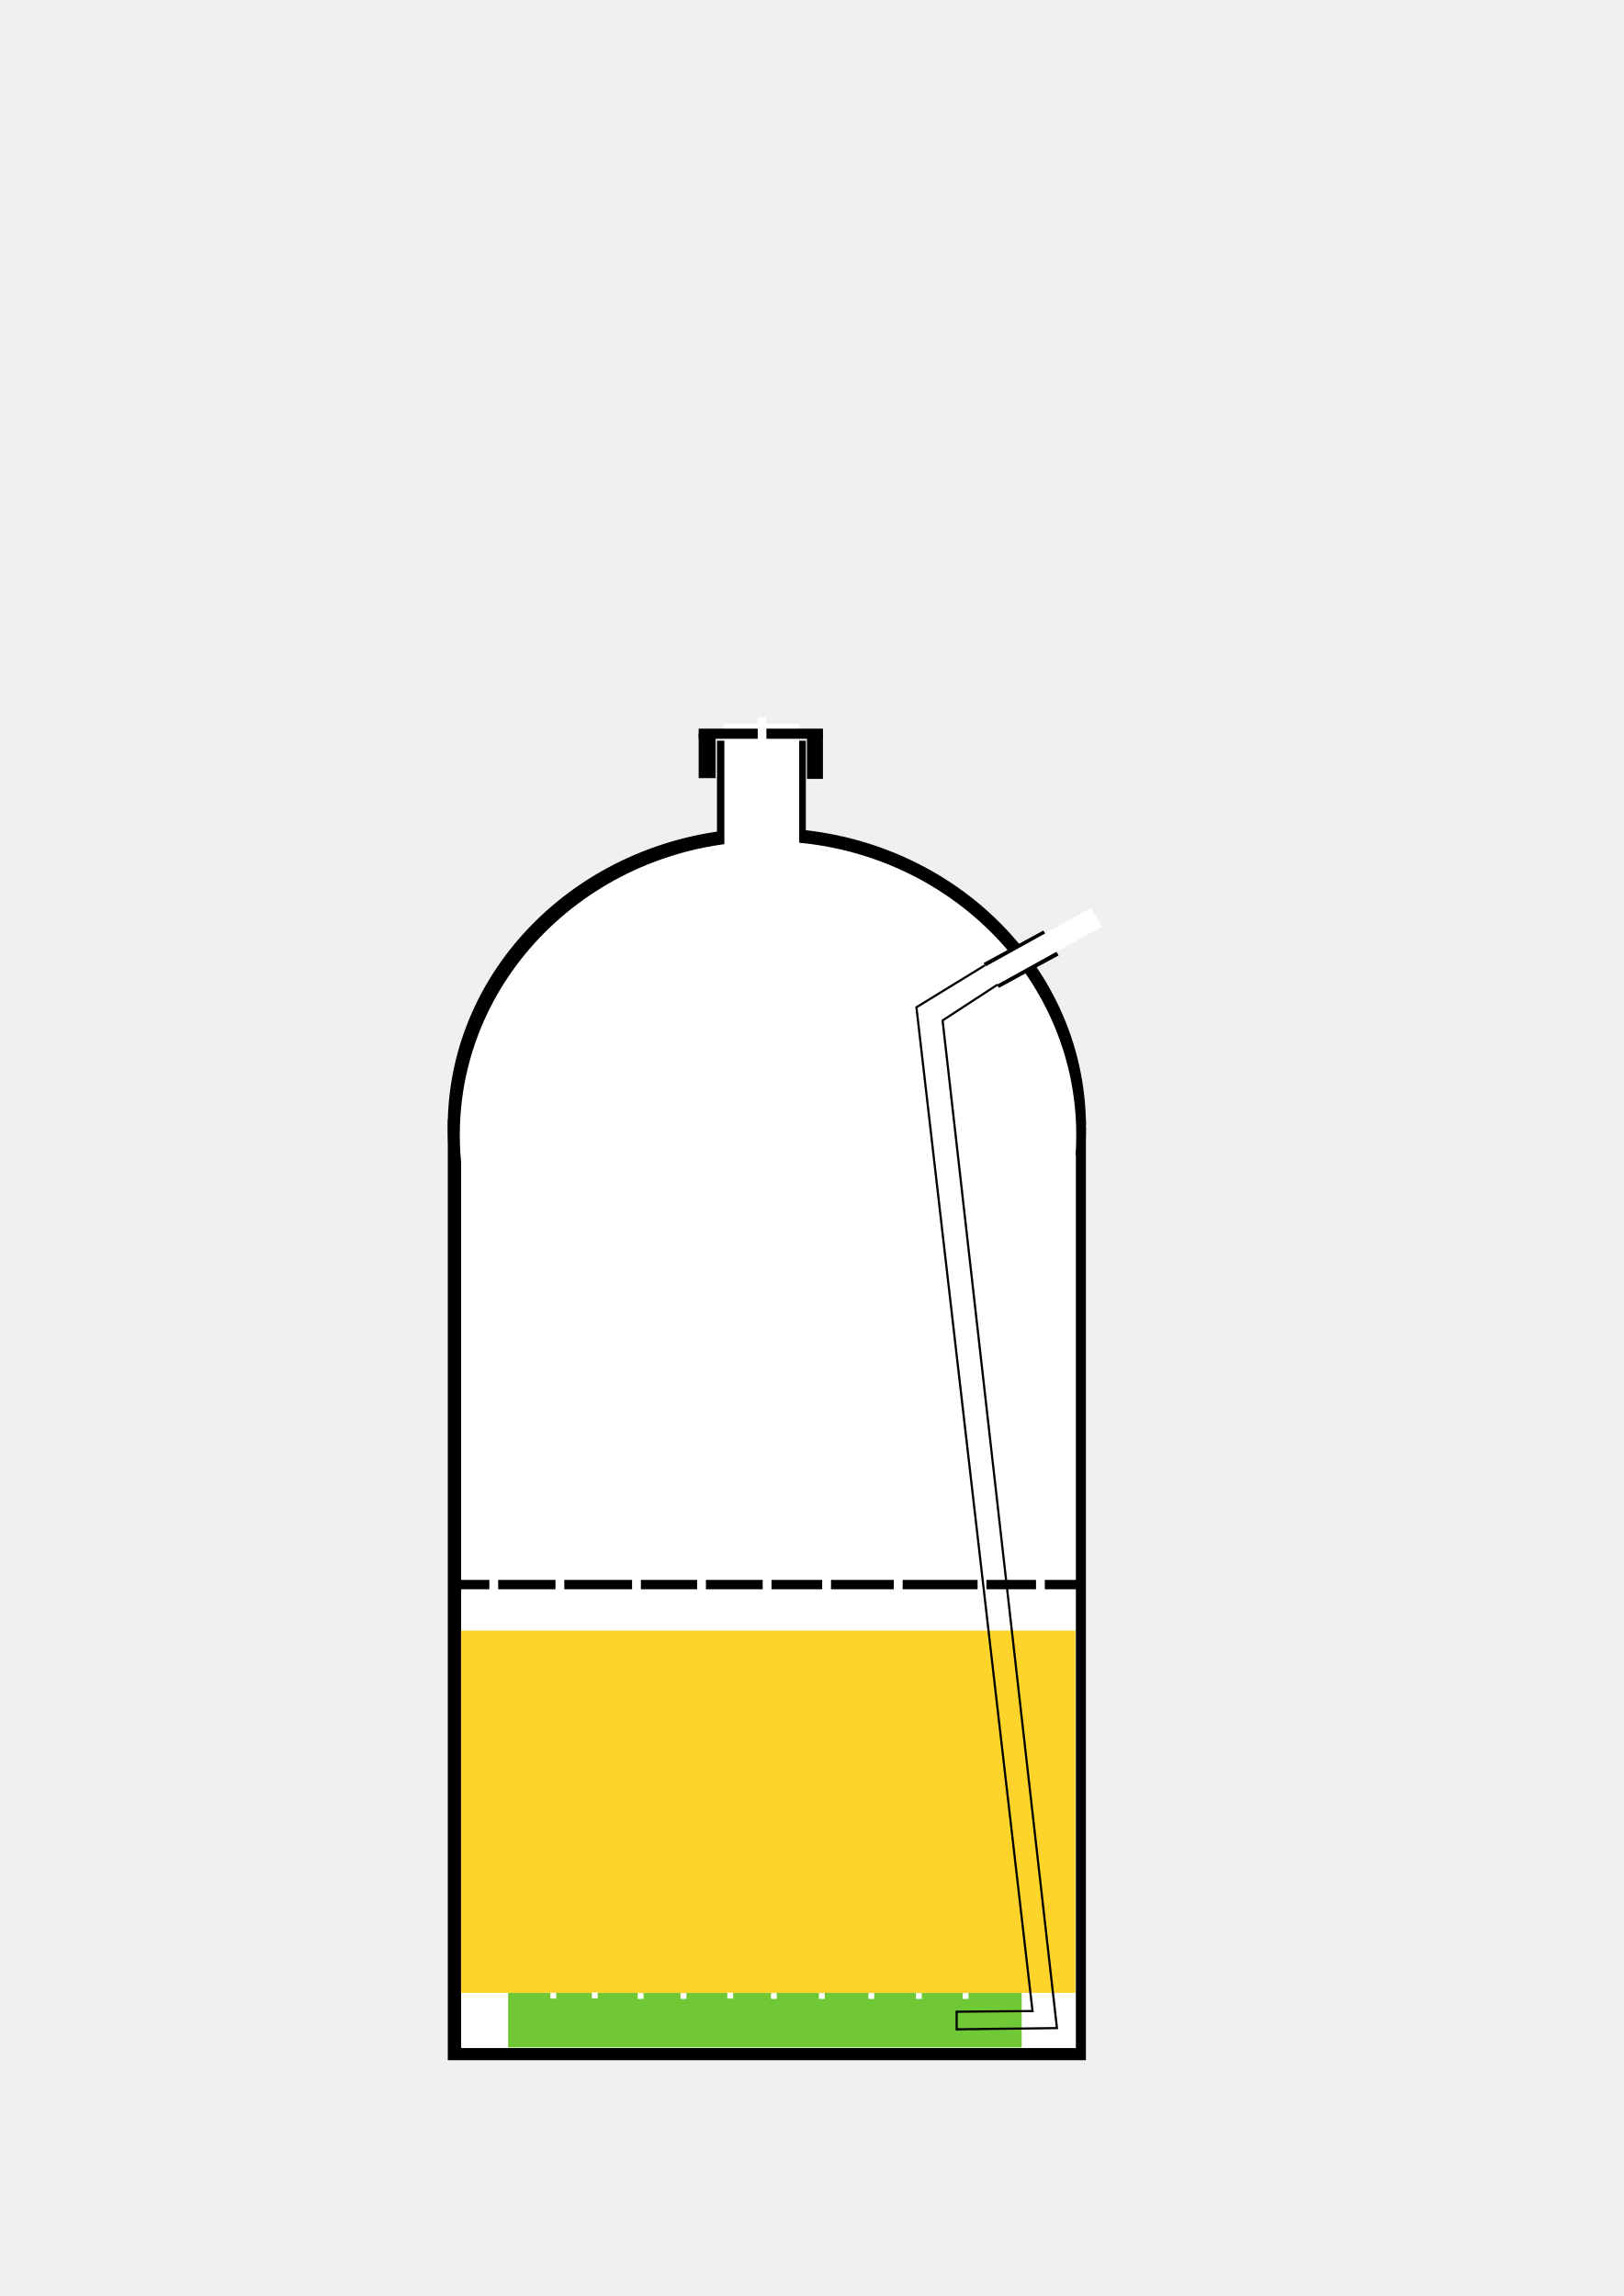
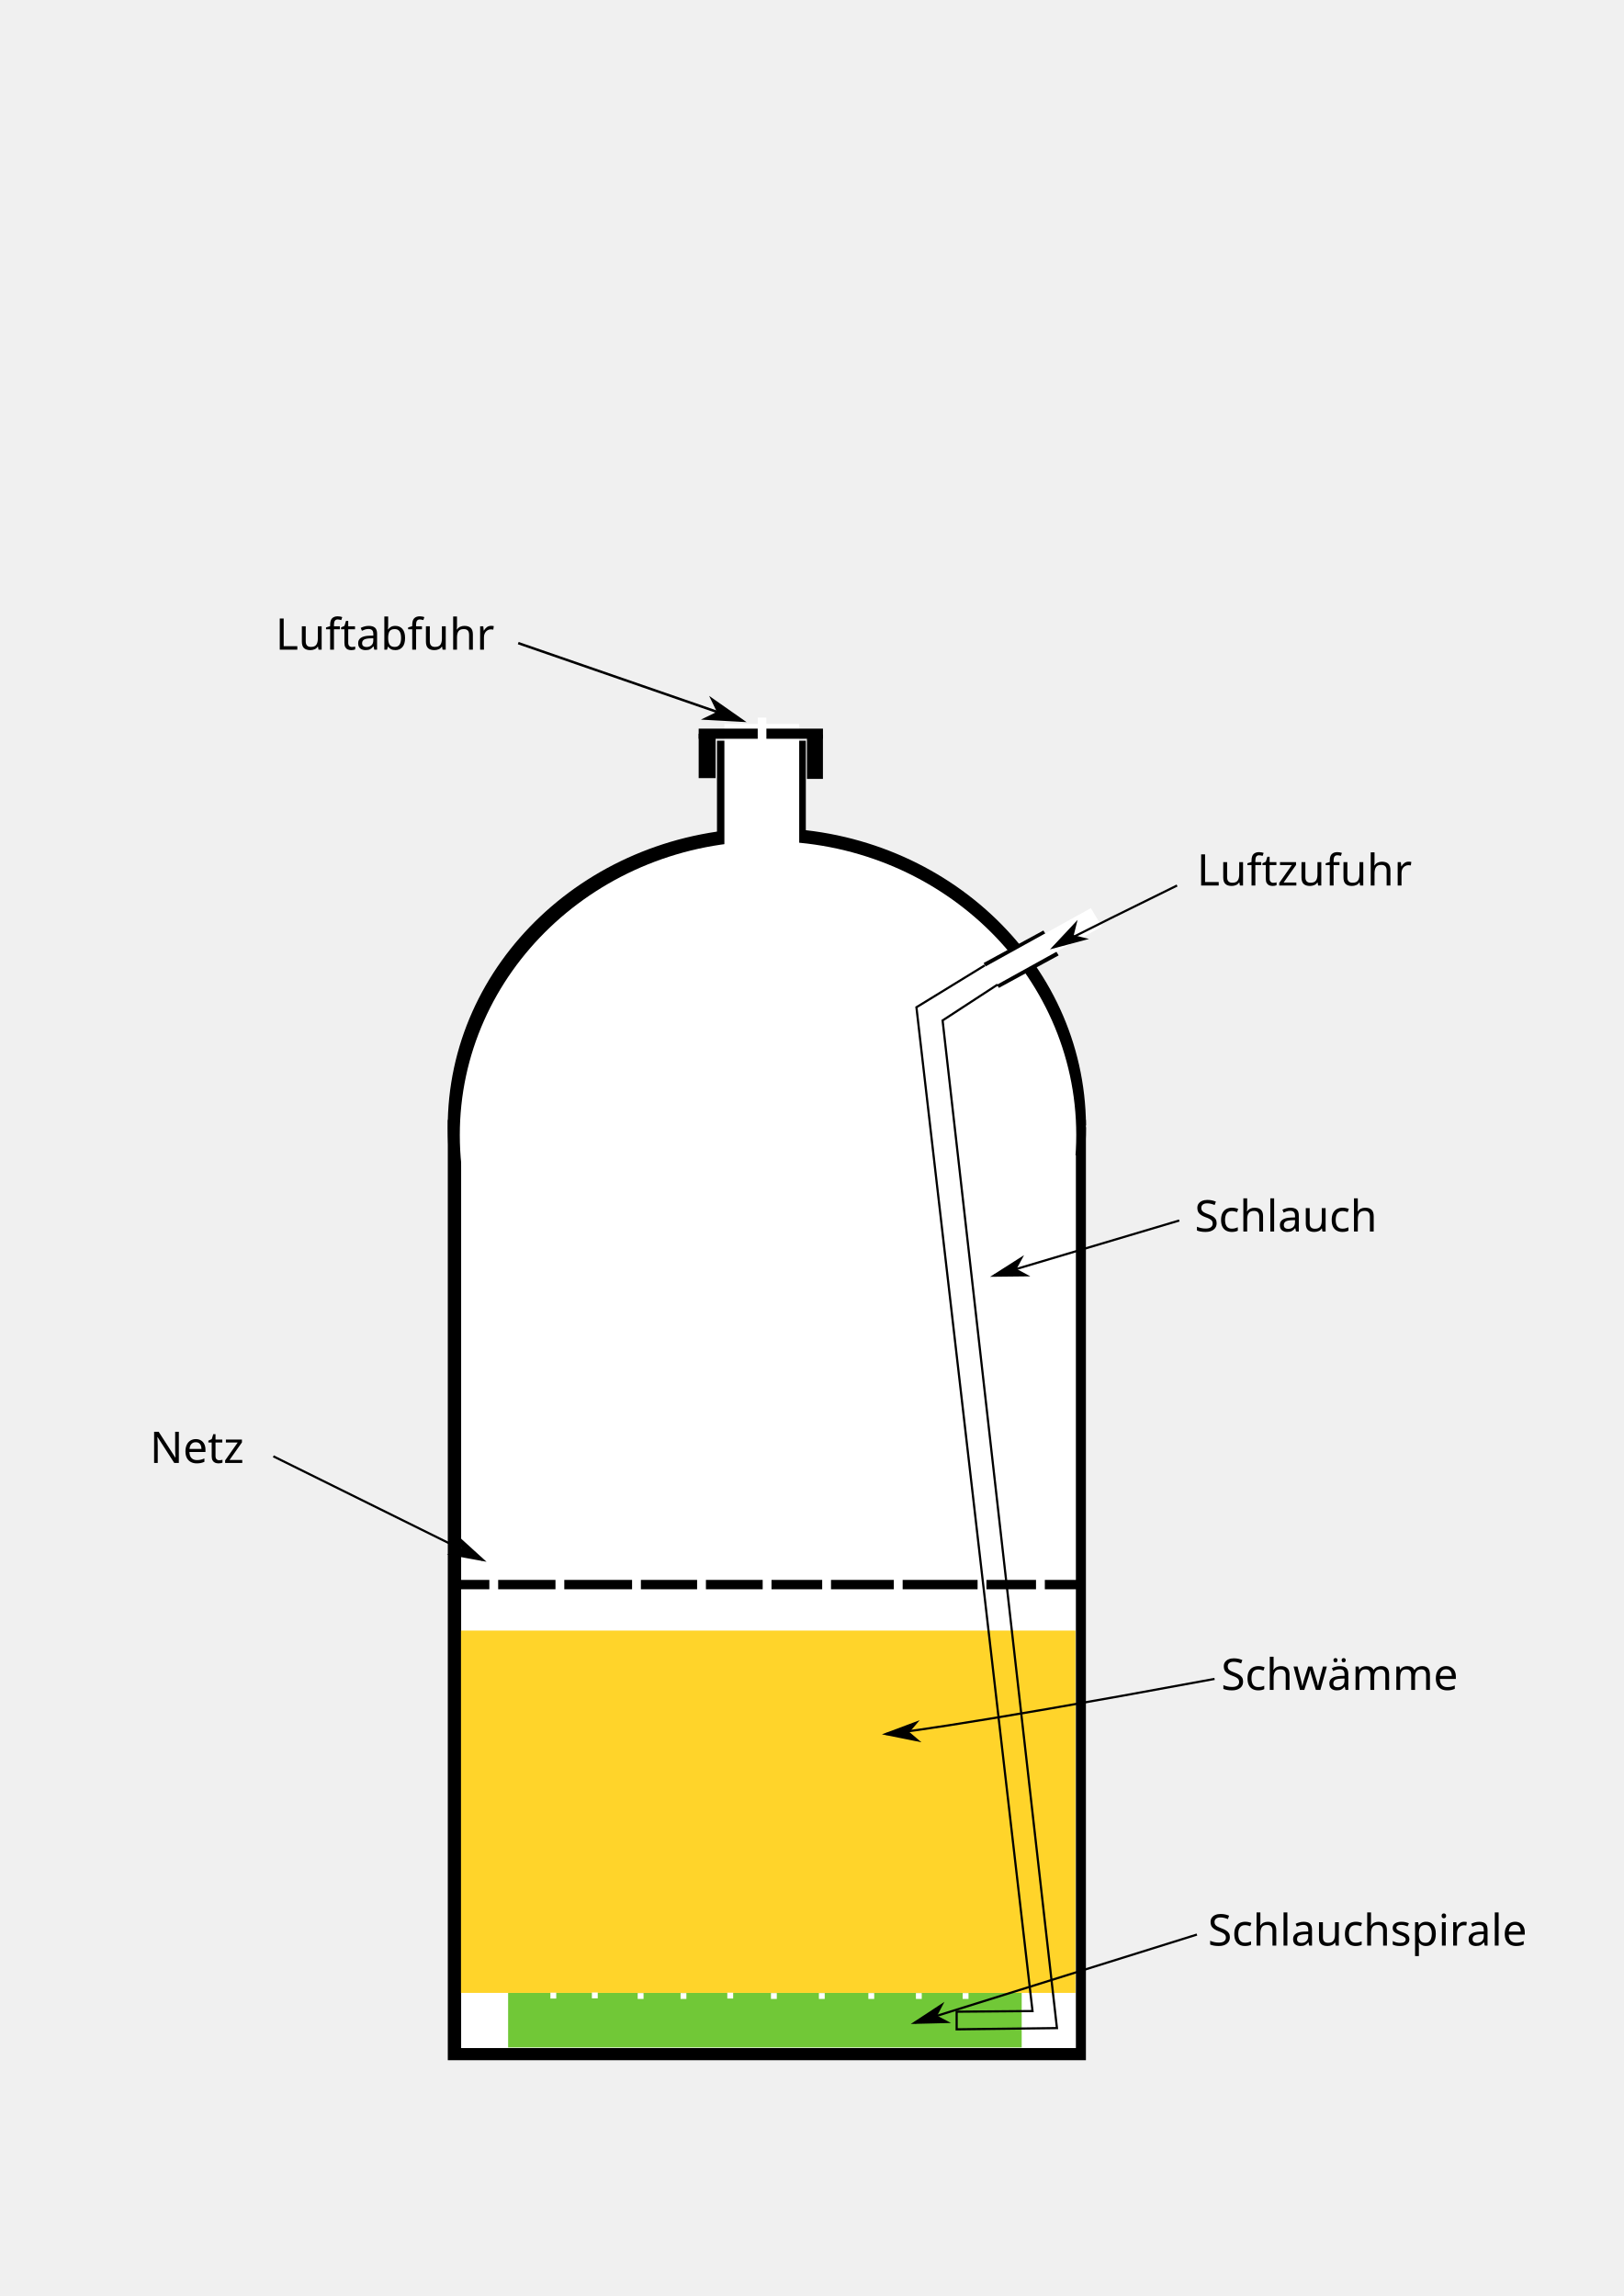
<svg xmlns="http://www.w3.org/2000/svg" width="210mm" height="297mm" viewBox="0 0 744.094 1052.362" id="svg2" version="1.1">
-   <defs id="defs4" />
+   <defs id="defs4">
+     <marker style="overflow:visible;" id="marker4992" refX="0.0" refY="0.0" orient="auto">
+       <path transform="scale(0.8) rotate(180) translate(12.5,0)" style="fill-rule:evenodd;stroke:#000000;stroke-width:1pt;stroke-opacity:1;fill:#000000;fill-opacity:1" d="M 0.0,0.0 L 5.0,-5.0 L -12.5,0.0 L 5.0,5.0 L 0.0,0.0 z " id="path4994" />
+     </marker>
+     <marker orient="auto" refY="0.0" refX="0.0" id="marker4850" style="overflow:visible;">
+       <path id="path4852" d="M 0.0,0.0 L 5.0,-5.0 L -12.5,0.0 L 5.0,5.0 L 0.0,0.0 z " style="fill-rule:evenodd;stroke:#000000;stroke-width:1pt;stroke-opacity:1;fill:#000000;fill-opacity:1" transform="scale(0.8) rotate(180) translate(12.5,0)" />
+     </marker>
+     <marker style="overflow:visible;" id="marker4798" refX="0.0" refY="0.0" orient="auto">
+       <path transform="scale(0.8) rotate(180) translate(12.5,0)" style="fill-rule:evenodd;stroke:#000000;stroke-width:1pt;stroke-opacity:1;fill:#000000;fill-opacity:1" d="M 0.0,0.0 L 5.0,-5.0 L -12.5,0.0 L 5.0,5.0 L 0.0,0.0 z " id="path4800" />
+     </marker>
+     <marker orient="auto" refY="0.0" refX="0.0" id="marker4752" style="overflow:visible;">
+       <path id="path4754" d="M 0.0,0.0 L 5.0,-5.0 L -12.5,0.0 L 5.0,5.0 L 0.0,0.0 z " style="fill-rule:evenodd;stroke:#000000;stroke-width:1pt;stroke-opacity:1;fill:#000000;fill-opacity:1" transform="scale(0.8) rotate(180) translate(12.5,0)" />
+     </marker>
+     <marker orient="auto" refY="0.0" refX="0.0" id="marker4678" style="overflow:visible;">
+       <path id="path4680" d="M 0.0,0.0 L 5.0,-5.0 L -12.5,0.0 L 5.0,5.0 L 0.0,0.0 z " style="fill-rule:evenodd;stroke:#000000;stroke-width:1pt;stroke-opacity:1;fill:#000000;fill-opacity:1" transform="scale(0.8) rotate(180) translate(12.5,0)" />
+     </marker>
+     <marker orient="auto" refY="0.0" refX="0.0" id="Arrow1Lend" style="overflow:visible;">
+       <path id="path4299" d="M 0.0,0.0 L 5.0,-5.0 L -12.5,0.0 L 5.0,5.0 L 0.0,0.0 z " style="fill-rule:evenodd;stroke:#000000;stroke-width:1pt;stroke-opacity:1;fill:#000000;fill-opacity:1" transform="scale(0.8) rotate(180) translate(12.5,0)" />
+     </marker>
+   </defs>
  <g id="layer1">
    <rect style="fill:#000000;fill-rule:evenodd;stroke:#000000;stroke-width:1px;stroke-linecap:butt;stroke-linejoin:miter;stroke-opacity:1" id="rect3346" width="291.429" height="430" x="205.714" y="513.791" />
    <path style="fill:#000000" id="path3356" d="M 497.679,516.648 A 146.25,137.143 0 0 1 351.665,653.791 146.25,137.143 0 0 1 205.179,517.091 146.25,137.143 0 0 1 350.72,379.507 146.25,137.143 0 0 1 497.676,515.762 l -146.247,0.886 z" />
    <rect style="fill:#ffffff" id="rect3360" width="281.718" height="409.214" x="211.327" y="529.505" />
    <path style="fill:#ffffff" id="path3362" d="M 493.214,520.219 A 141.25,134.643 0 0 1 352.001,654.862 141.25,134.643 0 0 1 210.714,520.289 141.25,134.643 0 0 1 351.854,385.576 a 141.25,134.643 0 0 1 141.36,134.503" />
    <rect style="fill:#000000" id="rect3366" width="40.714" height="42.857" x="328.571" y="339.505" />
    <rect style="fill:#ffffff" id="rect3368" width="34.286" height="59.107" x="331.964" y="331.826" />
    <rect style="fill:#000000" id="rect3379" width="31.175" height="13.384" x="153.917" y="603.926" transform="matrix(0.8784539,-0.4778271,0.5225052,0.8526361,0,0)" />
    <rect style="fill:#ffffff" id="rect3385" width="64.58" height="9.861" x="149.341" y="606.745" transform="matrix(0.8747122,-0.4846428,0.515516,0.85688,0,0)" />
    <rect style="fill:#71c837" id="rect3426" width="235.357" height="25" x="232.857" y="913.434" />
    <rect style="fill:#ffd42a" id="rect3428" width="281.598" height="166.071" x="211.259" y="747.362" />
    <path style="fill:#000000" d="m 210.357,724.148 283.929,0 0,4.286 -283.929,0 z" id="rect3352" />
    <rect style="fill:#ffffff" id="rect4155" width="4.041" height="24.749" x="254.558" y="711.688" />
    <rect style="fill:#ffffff" id="rect4155-8" width="4.041" height="24.749" x="289.661" y="711.941" />
    <rect style="fill:#ffffff" id="rect4155-8-9" width="4.041" height="24.749" x="319.461" y="711.688" />
    <rect style="fill:#ffffff" id="rect4155-8-93" width="4.041" height="24.749" x="224.254" y="711.183" />
    <rect style="fill:#ffffff" id="rect4155-8-9-7" width="4.041" height="24.749" x="349.513" y="712.698" />
    <rect style="fill:#ffffff" id="rect4155-8-9-0" width="4.041" height="24.749" x="376.787" y="712.698" />
    <rect style="fill:#ffffff" id="rect4155-8-9-1" width="4.041" height="24.749" x="474.772" y="711.688" />
    <rect style="fill:#ffffff" id="rect4155-8-9-8" width="4.041" height="24.749" x="448.003" y="711.183" />
    <rect style="fill:#ffffff" id="rect4155-8-9-6" width="4.041" height="24.749" x="409.617" y="712.698" />
    <path style="fill:none;fill-rule:evenodd;stroke:#000000;stroke-width:1px;stroke-linecap:butt;stroke-linejoin:miter;stroke-opacity:1" d="m 451.286,442.483 -31.315,19.193 53.199,460.081 -34.764,0.296 0,8.081 45.962,-0.568 -52.404,-461.846 25.179,-16.429" id="path4250" />
    <rect style="fill:#ffffff" id="rect4252" width="2.679" height="2.679" x="271.25" y="913.255" />
    <rect style="fill:#ffffff" id="rect4252-6" width="2.679" height="2.679" x="292.232" y="913.523" />
    <rect style="fill:#ffffff" id="rect4252-62" width="2.679" height="2.679" x="375.268" y="913.523" />
    <rect style="fill:#ffffff" id="rect4252-8" width="2.679" height="2.679" x="397.946" y="913.523" />
    <rect style="fill:#ffffff" id="rect4252-9" width="2.679" height="2.679" x="419.732" y="913.523" />
    <rect style="fill:#ffffff" id="rect4252-2" width="2.679" height="2.679" x="441.161" y="913.523" />
    <rect style="fill:#ffffff" id="rect4252-629" width="2.679" height="2.679" x="311.875" y="913.523" />
    <rect style="fill:#ffffff" id="rect4252-4" width="2.679" height="2.679" x="333.304" y="913.344" />
    <rect style="fill:#ffffff" id="rect4252-60" width="2.679" height="2.679" x="353.304" y="913.523" />
    <rect style="fill:#ffffff" id="rect4252-80" width="2.679" height="2.679" x="252.232" y="913.344" />
    <rect style="fill:#000000" id="rect4317" width="56.964" height="4.643" x="320.179" y="333.969" />
    <rect style="fill:#000000" id="rect4319" width="7.763" height="20.357" x="320.179" y="336.291" />
    <rect style="fill:#000000" id="rect4319-3" width="7.321" height="20.357" x="369.804" y="336.648" />
    <rect style="fill:#ffffff" id="rect4336" width="3.977" height="14.395" x="347.24" y="328.904" />
+     <text xml:space="preserve" style="font-style:normal;font-weight:normal;font-size:22.5px;line-height:125%;font-family:sans-serif;letter-spacing:0px;word-spacing:0px;fill:#000000;fill-opacity:1;stroke:none;stroke-width:1px;stroke-linecap:butt;stroke-linejoin:miter;stroke-opacity:1" x="243.447" y="819.017" id="text3454">
+       <tspan id="tspan3456" x="243.447" y="819.017" />
+     </text>
+     <text xml:space="preserve" style="font-style:normal;font-weight:normal;font-size:20px;line-height:125%;font-family:sans-serif;letter-spacing:0px;word-spacing:0px;fill:#000000;fill-opacity:1;stroke:none;stroke-width:1px;stroke-linecap:butt;stroke-linejoin:miter;stroke-opacity:1" x="68.69" y="670.525" id="text3462">
+       <tspan id="tspan3464" x="68.69" y="670.525">Netz</tspan>
+     </text>
+     <text xml:space="preserve" style="font-style:normal;font-weight:normal;font-size:20px;line-height:125%;font-family:sans-serif;letter-spacing:0px;word-spacing:0px;fill:#000000;fill-opacity:1;stroke:none;stroke-width:1px;stroke-linecap:butt;stroke-linejoin:miter;stroke-opacity:1" x="559.625" y="774.57" id="text3466">
+       <tspan id="tspan3468" x="559.625" y="774.57">Schwämme</tspan>
+     </text>
+     <text xml:space="preserve" style="font-style:normal;font-weight:normal;font-size:20px;line-height:125%;font-family:sans-serif;letter-spacing:0px;word-spacing:0px;fill:#000000;fill-opacity:1;stroke:none;stroke-width:1px;stroke-linecap:butt;stroke-linejoin:miter;stroke-opacity:1" x="553.564" y="891.748" id="text3470">
+       <tspan id="tspan3472" x="553.564" y="891.748">Schlauchspirale</tspan>
+     </text>
+     <text xml:space="preserve" style="font-style:normal;font-weight:normal;font-size:20px;line-height:125%;font-family:sans-serif;letter-spacing:0px;word-spacing:0px;fill:#000000;fill-opacity:1;stroke:none;stroke-width:1px;stroke-linecap:butt;stroke-linejoin:miter;stroke-opacity:1" x="547.503" y="564.459" id="text3474">
+       <tspan id="tspan3476" x="547.503" y="564.459">Schlauch</tspan>
+     </text>
+     <text xml:space="preserve" style="font-style:normal;font-weight:normal;font-size:20px;line-height:125%;font-family:sans-serif;letter-spacing:0px;word-spacing:0px;fill:#000000;fill-opacity:1;stroke:none;stroke-width:1px;stroke-linecap:butt;stroke-linejoin:miter;stroke-opacity:1" x="548.513" y="405.865" id="text3478">
+       <tspan id="tspan3480" x="548.513" y="405.865">Luftzufuhr</tspan>
+     </text>
+     <text xml:space="preserve" style="font-style:normal;font-weight:normal;font-size:20px;line-height:125%;font-family:sans-serif;letter-spacing:0px;word-spacing:0px;fill:#000000;fill-opacity:1;stroke:none;stroke-width:1px;stroke-linecap:butt;stroke-linejoin:miter;stroke-opacity:1" x="126.269" y="297.778" id="text3482">
+       <tspan id="tspan3484" x="126.269" y="297.778">Luftabfuhr</tspan>
+     </text>
+     <path style="fill:none;fill-rule:evenodd;stroke:#000000;stroke-width:1.134px;stroke-linecap:butt;stroke-linejoin:miter;stroke-opacity:1;marker-end:url(#Arrow1Lend)" d="m 237.49,294.768 c 86.252,29.849 102.561,35.493 102.561,35.493" id="path3490" />
+     <path style="fill:none;fill-rule:evenodd;stroke:#000000;stroke-width:1px;stroke-linecap:butt;stroke-linejoin:miter;stroke-opacity:1;marker-end:url(#marker4850)" d="m 125.259,667.494 95.965,47.477" id="path4668" />
+     <path style="fill:none;fill-rule:evenodd;stroke:#000000;stroke-width:1px;stroke-linecap:butt;stroke-linejoin:miter;stroke-opacity:1;marker-end:url(#marker4678)" d="m 539.421,405.865 c -51.518,25.254 -56.569,28.284 -56.569,28.284" id="path4670" />
+     <path style="fill:none;fill-rule:evenodd;stroke:#000000;stroke-width:1px;stroke-linecap:butt;stroke-linejoin:miter;stroke-opacity:1;marker-end:url(#marker4752)" d="M 556.594,769.519 C 431.335,792.753 406.081,794.773 406.081,794.773" id="path4674" />
+     <path style="fill:none;fill-rule:evenodd;stroke:#000000;stroke-width:1px;stroke-linecap:butt;stroke-linejoin:miter;stroke-opacity:1;marker-end:url(#marker4798)" d="M 548.513,886.697 C 419.213,927.103 419.213,927.103 419.213,927.103" id="path4676" />
+     <path style="fill:none;fill-rule:evenodd;stroke:#000000;stroke-width:1px;stroke-linecap:butt;stroke-linejoin:miter;stroke-opacity:1;marker-end:url(#marker4992)" d="m 540.432,559.408 -84.853,25.254" id="path4984" />
  </g>
</svg>
